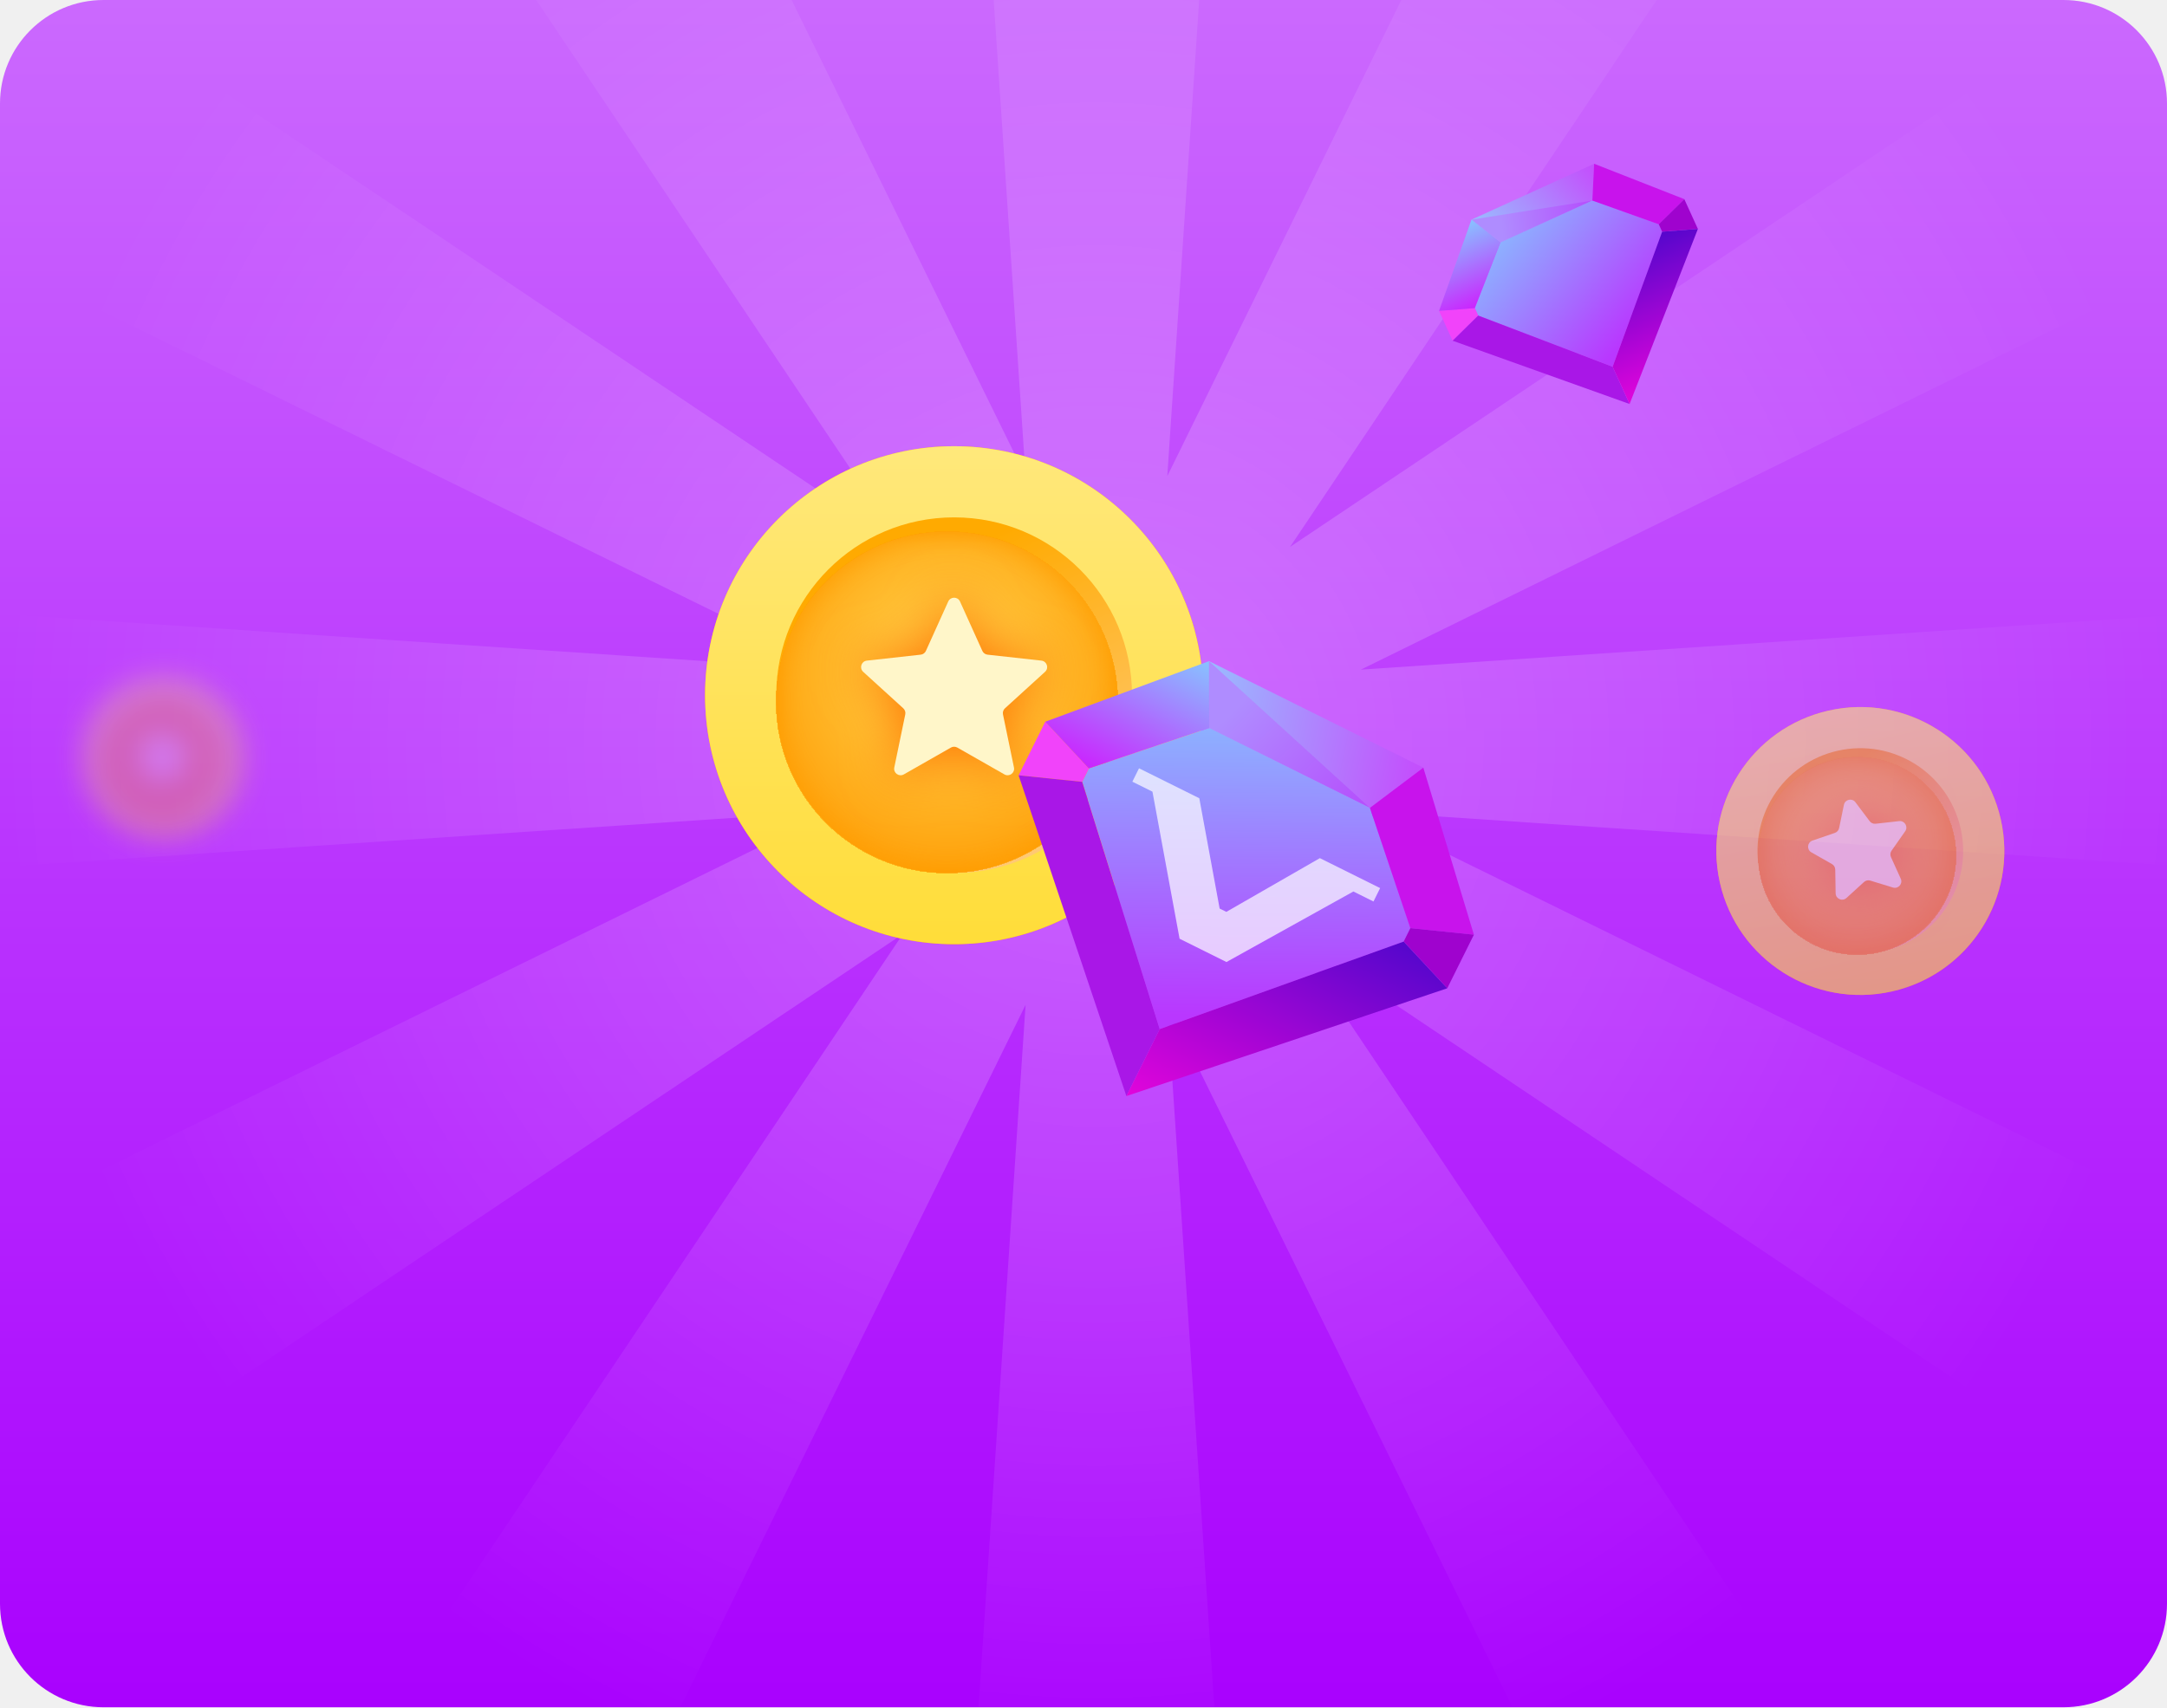
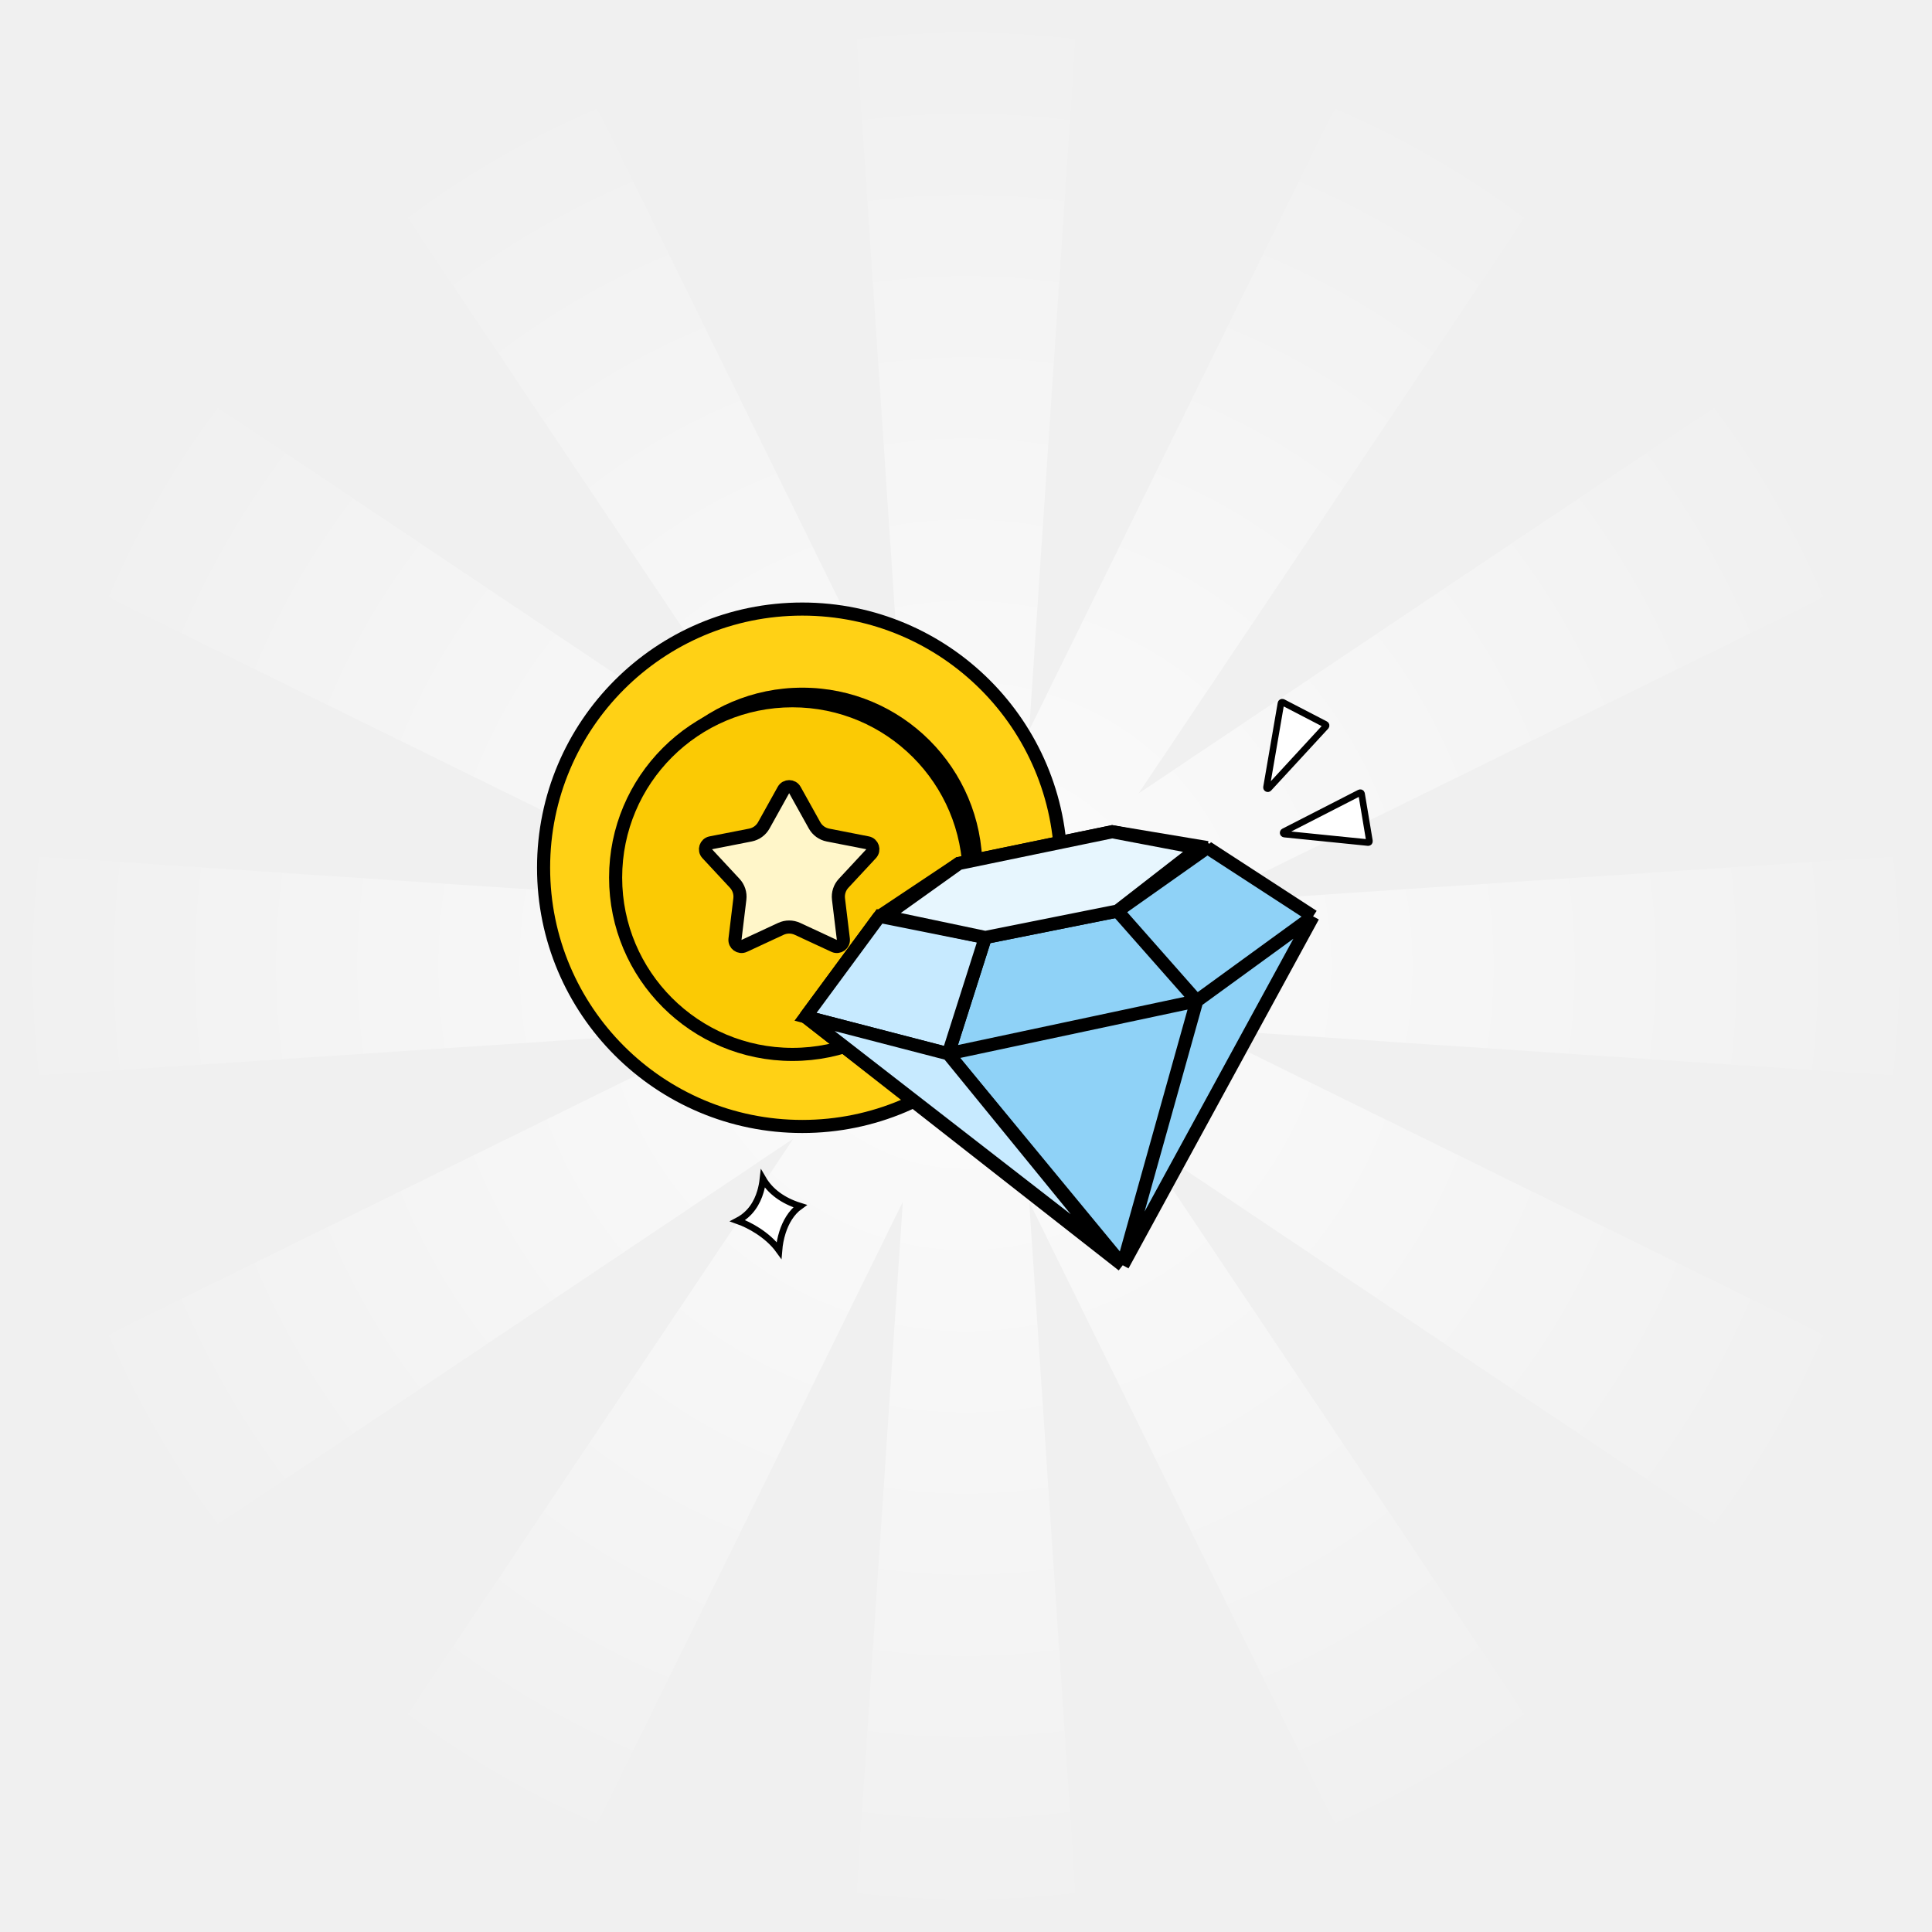
- <svg xmlns="http://www.w3.org/2000/svg" width="335" height="264" viewBox="0 0 335 264" fill="none">
-   <path d="M0 16C0 7.163 7.163 0 16 0H319C327.837 0 335 7.163 335 16V248C335 256.837 327.837 264 319 264H16C7.163 264 0 256.837 0 248V16Z" fill="url(#paint0_linear_3957_2)" />
-   <mask id="mask0_3957_2" style="mask-type:alpha" maskUnits="userSpaceOnUse" x="0" y="0" width="335" height="264">
-     <path d="M0.5 16C0.5 7.44 7.44 0.5 16 0.5H319C327.56 0.5 334.5 7.44 334.5 16V234C334.5 250.292 321.292 263.5 305 263.5H30C13.708 263.5 0.5 250.292 0.5 234V16Z" fill="url(#paint1_radial_3957_2)" stroke="url(#paint2_linear_3957_2)" />
-   </mask>
-   <g mask="url(#mask0_3957_2)">
-     <path fill-rule="evenodd" clip-rule="evenodd" d="M188.935 -53H150.065L158.547 73.621L102.582 -40.277L68.92 -20.842L139.576 84.574L34.159 13.918L14.724 47.58L128.625 103.547L2 95.065L2 133.934L128.623 125.452L14.724 181.418L34.159 215.08L139.58 144.421L68.92 249.842L102.582 269.277L158.547 155.38L150.065 282H188.935L180.453 155.375L236.42 269.277L270.082 249.842L199.423 144.422L304.842 215.08L324.277 181.418L210.379 125.452L337 133.934V95.065L210.376 103.547L324.277 47.58L304.842 13.918L199.427 84.573L270.082 -20.841L236.42 -40.276L180.453 73.626L188.935 -53Z" fill="url(#paint3_radial_3957_2)" fill-opacity="0.3" />
-     <circle cx="147.501" cy="107.501" r="38.501" fill="url(#paint4_radial_3957_2)" />
-     <circle cx="147.501" cy="107.501" r="38.501" fill="url(#paint5_linear_3957_2)" />
-     <circle cx="147.5" cy="107.502" r="27.5" fill="url(#paint6_linear_3957_2)" />
-     <g filter="url(#filter0_i_3957_2)">
-       <circle cx="146.4" cy="108.596" r="26.4" fill="url(#paint7_radial_3957_2)" />
-     </g>
-     <g filter="url(#filter1_f_3957_2)">
-       <path d="M146.771 92.609C147.054 91.982 147.945 91.982 148.229 92.609L151.909 100.753C152.025 101.011 152.269 101.188 152.55 101.219L161.433 102.203C162.117 102.278 162.392 103.126 161.883 103.589L155.275 109.606C155.066 109.796 154.973 110.083 155.03 110.359L156.84 119.111C156.979 119.786 156.258 120.309 155.66 119.968L147.896 115.543C147.65 115.403 147.349 115.403 147.104 115.543L139.339 119.968C138.741 120.309 138.02 119.786 138.16 119.111L139.969 110.359C140.026 110.083 139.933 109.796 139.724 109.606L133.116 103.589C132.607 103.126 132.882 102.278 133.567 102.203L142.449 101.219C142.73 101.188 142.974 101.011 143.09 100.753L146.771 92.609Z" fill="#FF7300" />
-     </g>
-     <path d="M146.588 93.013C146.943 92.228 148.057 92.228 148.411 93.013L151.862 100.649C152.008 100.971 152.312 101.193 152.663 101.232L160.993 102.154C161.848 102.249 162.192 103.308 161.556 103.887L155.359 109.529C155.098 109.767 154.982 110.125 155.053 110.471L156.75 118.678C156.924 119.521 156.023 120.175 155.276 119.749L147.995 115.599C147.688 115.424 147.311 115.424 147.004 115.599L139.724 119.749C138.976 120.175 138.075 119.521 138.249 118.678L139.946 110.471C140.018 110.125 139.901 109.767 139.64 109.529L133.443 103.887C132.807 103.308 133.151 102.249 134.007 102.154L142.336 101.232C142.687 101.193 142.992 100.971 143.137 100.649L146.588 93.013Z" fill="#FFF6C9" />
-     <path d="M220.034 118.7L186.901 102.234L186.926 112.576L211.775 124.925L220.034 118.7Z" fill="url(#paint8_linear_3957_2)" />
-     <path d="M211.775 124.925L186.901 102.234L186.926 112.576L211.775 124.925Z" fill="url(#paint9_linear_3957_2)" />
-     <path d="M211.777 124.922L218.027 143.521L216.998 145.592L179.284 159.127L167.299 120.893L168.328 118.822L186.927 112.572L211.777 124.922Z" fill="url(#paint10_linear_3957_2)" />
-     <path d="M220.034 118.7L227.852 144.535L218.026 143.524L211.776 124.925L220.034 118.7Z" fill="#C813EC" />
-     <path d="M223.738 152.816L227.854 144.533L218.027 143.522L216.998 145.593L223.738 152.816Z" fill="#9F03CE" />
-     <path d="M157.472 119.883L161.588 111.6L168.328 118.823L167.299 120.894L157.472 119.883Z" fill="#F143FA" />
-     <path d="M157.466 119.89L174.132 169.489L179.278 159.135L167.293 120.9L157.466 119.89Z" fill="#A917E7" />
-     <path d="M223.731 152.822L174.132 169.489L179.278 159.135L216.992 145.6L223.731 152.822Z" fill="url(#paint11_linear_3957_2)" />
-     <path d="M186.901 102.234L161.587 111.602L168.326 118.825L186.926 112.575L186.901 102.234Z" fill="url(#paint12_linear_3957_2)" />
-     <path d="M175.054 120.874L176.083 118.804L185.402 123.435L188.546 140.491L189.581 141.005L204.039 132.697L213.357 137.328L212.328 139.399L209.222 137.855L189.6 148.761L182.352 145.159L178.16 122.418L175.054 120.874Z" fill="white" fill-opacity="0.7" />
-     <g opacity="0.6">
-       <circle cx="287.592" cy="131.592" r="22.256" transform="rotate(-12.6595 287.592 131.592)" fill="url(#paint13_radial_3957_2)" />
-       <circle cx="287.592" cy="131.592" r="22.256" transform="rotate(-12.6595 287.592 131.592)" fill="url(#paint14_linear_3957_2)" />
-       <circle cx="287.592" cy="131.594" r="15.896" transform="rotate(-12.6595 287.592 131.594)" fill="url(#paint15_linear_3957_2)" />
-       <g filter="url(#filter2_i_3957_2)">
-         <circle cx="287.11" cy="132.35" r="15.261" transform="rotate(-12.6595 287.11 132.35)" fill="url(#paint16_radial_3957_2)" />
-       </g>
-       <g filter="url(#filter3_f_3957_2)">
-         <path d="M285.143 124.018C285.282 123.344 286.151 123.149 286.566 123.699L289.108 127.075C289.278 127.301 289.554 127.421 289.835 127.389L294.036 126.923C294.72 126.846 295.175 127.613 294.78 128.177L292.354 131.638C292.192 131.87 292.164 132.169 292.28 132.427L294.022 136.278C294.306 136.905 293.718 137.574 293.059 137.373L289.018 136.135C288.748 136.053 288.454 136.119 288.245 136.309L285.121 139.156C284.612 139.619 283.794 139.266 283.782 138.578L283.71 134.352C283.705 134.069 283.551 133.81 283.306 133.671L279.633 131.579C279.035 131.238 279.118 130.351 279.769 130.127L283.766 128.753C284.033 128.661 284.232 128.435 284.289 128.158L285.143 124.018Z" fill="#FF7300" />
-       </g>
-       <path d="M285.054 124.452C285.227 123.609 286.314 123.365 286.832 124.052L289.039 126.984C289.252 127.267 289.598 127.416 289.949 127.377L293.596 126.971C294.452 126.876 295.02 127.834 294.526 128.539L292.419 131.545C292.217 131.834 292.182 132.209 292.327 132.531L293.84 135.875C294.195 136.659 293.459 137.495 292.636 137.243L289.127 136.169C288.789 136.065 288.422 136.148 288.161 136.386L285.448 138.858C284.812 139.437 283.789 138.996 283.774 138.136L283.712 134.466C283.706 134.113 283.514 133.789 283.207 133.614L280.017 131.798C279.27 131.372 279.373 130.263 280.187 129.983L283.658 128.79C283.992 128.675 284.24 128.392 284.312 128.046L285.054 124.452Z" fill="#FFF6C9" />
-     </g>
-     <g opacity="0.3" filter="url(#filter4_f_3957_2)">
-       <circle cx="25.153" cy="117.153" r="12.682" transform="rotate(-12.6595 25.1532 117.153)" fill="url(#paint17_radial_3957_2)" />
-       <circle cx="25.153" cy="117.153" r="12.682" transform="rotate(-12.6595 25.1532 117.153)" fill="url(#paint18_linear_3957_2)" />
-       <circle cx="25.153" cy="117.154" r="9.059" transform="rotate(-12.6595 25.1534 117.154)" fill="url(#paint19_linear_3957_2)" />
-       <g filter="url(#filter5_i_3957_2)">
-         <circle cx="24.879" cy="117.585" r="8.696" transform="rotate(-12.6595 24.8789 117.585)" fill="url(#paint20_radial_3957_2)" />
-       </g>
-       <g filter="url(#filter6_f_3957_2)">
-         <path d="M23.604 113.583C23.743 112.908 24.612 112.713 25.026 113.263L25.899 114.422C26.069 114.648 26.346 114.767 26.627 114.736L28.069 114.576C28.753 114.5 29.207 115.266 28.812 115.83L27.979 117.018C27.817 117.25 27.789 117.55 27.906 117.807L28.504 119.129C28.788 119.756 28.199 120.425 27.541 120.224L26.153 119.799C25.883 119.716 25.589 119.782 25.38 119.973L24.308 120.95C23.799 121.414 22.981 121.061 22.969 120.372L22.944 118.921C22.939 118.639 22.786 118.38 22.54 118.24L21.279 117.522C20.681 117.181 20.764 116.294 21.415 116.07L22.787 115.598C23.055 115.507 23.253 115.28 23.311 115.004L23.604 113.583Z" fill="#FF7300" />
-       </g>
-       <path d="M23.514 114.016C23.688 113.173 24.775 112.929 25.293 113.617L25.831 114.331C26.043 114.613 26.389 114.763 26.74 114.724L27.629 114.625C28.484 114.53 29.052 115.488 28.558 116.193L28.045 116.925C27.842 117.214 27.807 117.589 27.953 117.911L28.321 118.726C28.676 119.51 27.94 120.346 27.117 120.094L26.262 119.832C25.924 119.729 25.557 119.811 25.296 120.049L24.635 120.652C23.999 121.231 22.976 120.79 22.962 119.93L22.946 119.035C22.94 118.682 22.748 118.358 22.441 118.184L21.664 117.741C20.916 117.315 21.02 116.206 21.834 115.926L22.68 115.636C23.014 115.521 23.262 115.238 23.334 114.892L23.514 114.016Z" fill="#FFF6C9" />
-     </g>
-     <path d="M246.437 25.323L227.479 33.965L231.949 37.492L246.167 31.01L246.437 25.323Z" fill="url(#paint21_linear_3957_2)" />
-     <path d="M246.167 31.01L227.479 33.965L231.949 37.492L246.167 31.01Z" fill="url(#paint22_linear_3957_2)" />
-     <path d="M246.166 31.008L256.426 34.678L256.951 35.83L249.295 56.708L228.514 48.793L227.989 47.641L231.948 37.49L246.166 31.008Z" fill="url(#paint23_linear_3957_2)" />
-     <path d="M246.437 25.323L260.378 30.792L256.426 34.68L246.167 31.01L246.437 25.323Z" fill="#C813EC" />
-     <path d="M262.478 35.398L260.378 30.791L256.426 34.679L256.951 35.831L262.478 35.398Z" fill="#9F03CE" />
-     <path d="M224.562 52.682L222.462 48.075L227.989 47.643L228.514 48.794L224.562 52.682Z" fill="#F143FA" />
-     <path d="M224.563 52.686L251.921 62.472L249.296 56.713L228.515 48.798L224.563 52.686Z" fill="#A917E7" />
-     <path d="M262.479 35.402L251.921 62.472L249.296 56.713L256.952 35.835L262.479 35.402Z" fill="url(#paint24_linear_3957_2)" />
-     <path d="M227.478 33.964L222.462 48.075L227.989 47.642L231.948 37.491L227.478 33.964Z" fill="url(#paint25_linear_3957_2)" />
-   </g>
+ <svg xmlns="http://www.w3.org/2000/svg" width="295" height="295" viewBox="0 0 295 295" fill="none">
+   <path fill-rule="evenodd" clip-rule="evenodd" d="M164.614 0H130.386L137.855 111.503L88.572 11.204L58.929 28.318L121.149 121.148L28.319 58.928L11.205 88.57L111.505 137.854L1.49617e-06 130.385L0 164.613L111.505 157.144L11.205 206.428L28.319 236.07L121.152 173.848L58.929 266.682L88.572 283.796L137.855 183.499L130.386 295H164.614L157.145 183.494L206.429 283.796L236.072 266.682L173.85 173.849L266.682 236.07L283.796 206.428L183.496 157.144L295 164.613V130.385L183.496 137.854L283.796 88.57L266.682 58.928L173.854 121.147L236.072 28.319L206.429 11.205L157.145 111.507L164.614 0Z" fill="url(#paint0_radial_5823_2478)" />
+   <path d="M115.725 187.946C114.667 187.258 113.571 186.732 112.633 186.4C114.591 185.377 115.61 183.644 116.114 181.938C116.309 181.281 116.428 180.623 116.498 180.005C117.593 181.892 119.507 183.336 122.162 184.162C120.809 185.126 119.972 186.639 119.49 188.133C119.186 189.076 119.013 190.04 118.942 190.908C118.073 189.705 116.901 188.711 115.725 187.946Z" fill="white" stroke="black" />
+   <path d="M209.105 128.422L207.899 121.196C207.877 121.063 207.731 120.989 207.611 121.051L196.031 126.983C195.854 127.074 195.904 127.34 196.102 127.36L208.888 128.654C209.019 128.667 209.127 128.552 209.105 128.422Z" fill="white" stroke="black" />
+   <path d="M202.381 110.606L195.878 107.233C195.758 107.171 195.612 107.243 195.589 107.377L193.383 120.199C193.349 120.395 193.592 120.515 193.727 120.368L202.436 110.919C202.526 110.822 202.499 110.667 202.381 110.606Z" fill="white" stroke="black" />
+   <circle cx="122.501" cy="132.501" r="39.501" fill="#FFD115" stroke="black" stroke-width="2" />
+   <circle cx="122.5" cy="132.502" r="27.5" fill="url(#paint1_linear_5823_2478)" />
+   <circle cx="122.5" cy="132.502" r="27.5" fill="black" />
+   <circle cx="121" cy="134" r="27" fill="#FBCA04" stroke="black" stroke-width="2" />
+   <path d="M119.626 120.628C120.007 119.943 120.993 119.943 121.374 120.628L124.373 126.019C124.802 126.792 125.551 127.335 126.418 127.505L132.472 128.691C133.241 128.842 133.546 129.779 133.012 130.353L128.811 134.872C128.21 135.519 127.924 136.398 128.03 137.276L128.773 143.4C128.867 144.178 128.07 144.758 127.359 144.427L121.764 141.828C120.962 141.456 120.038 141.456 119.236 141.828L113.641 144.427C112.93 144.758 112.133 144.178 112.227 143.4L112.97 137.276C113.076 136.398 112.79 135.519 112.189 134.872L107.988 130.354C107.454 129.779 107.759 128.842 108.528 128.691L114.582 127.505C115.449 127.335 116.198 126.792 116.627 126.019L119.626 120.628Z" fill="#FFF6C9" stroke="black" stroke-width="2" />
+   <path d="M134.301 139.916L146.41 131.843L169.82 127L184.351 129.422L200.496 139.916L171.435 193.194L123 155.254L134.301 139.916Z" fill="#8FD2F7" />
+   <path d="M134.301 139.916L146.41 131.843L169.82 127L184.351 129.422M134.301 139.916L123 155.254M134.301 139.916L150.446 143.145M123 155.254L171.435 193.194M123 155.254L144.796 160.904M171.435 193.194L200.496 139.916M171.435 193.194L144.796 160.904M171.435 193.194L182.736 152.832M200.496 139.916L184.351 129.422M200.496 139.916L182.736 152.832M184.351 129.422L170.628 139.109M170.628 139.109L150.446 143.145M170.628 139.109L182.736 152.832M150.446 143.145L144.796 160.904M144.796 160.904L182.736 152.832" stroke="black" stroke-width="2" />
+   <path d="M150.446 143.145L134.301 139.916L123 155.254L144.796 160.905L150.446 143.145Z" fill="#C7EAFF" stroke="black" stroke-width="2" />
+   <path d="M144.796 160.905L169.82 191.58L123 155.254L144.796 160.905Z" fill="#C7EAFF" stroke="black" stroke-width="2" />
+   <path d="M150.447 143.145L135.109 139.916L146.41 131.843L169.821 127L183 129.5L170.628 139.109L150.447 143.145Z" fill="#E7F6FE" stroke="black" stroke-width="2" />
  <defs>
-     <filter id="filter0_i_3957_2" x="120" y="82.196" width="52.8" height="52.8" filterUnits="userSpaceOnUse" color-interpolation-filters="sRGB">
-       <feFlood flood-opacity="0" result="BackgroundImageFix" />
-       <feBlend mode="normal" in="SourceGraphic" in2="BackgroundImageFix" result="shape" />
-       <feColorMatrix in="SourceAlpha" type="matrix" values="0 0 0 0 0 0 0 0 0 0 0 0 0 0 0 0 0 0 127 0" result="hardAlpha" />
-       <feOffset />
-       <feGaussianBlur stdDeviation="2" />
-       <feComposite in2="hardAlpha" operator="arithmetic" k2="-1" k3="1" />
-       <feColorMatrix type="matrix" values="0 0 0 0 0.999 0 0 0 0 0.616 0 0 0 0 0 0 0 0 1 0" />
-       <feBlend mode="normal" in2="shape" result="effect1_innerShadow_3957_2" />
-     </filter>
-     <filter id="filter1_f_3957_2" x="124.854" y="84.139" width="45.292" height="43.937" filterUnits="userSpaceOnUse" color-interpolation-filters="sRGB">
-       <feFlood flood-opacity="0" result="BackgroundImageFix" />
-       <feBlend mode="normal" in="SourceGraphic" in2="BackgroundImageFix" result="shape" />
-       <feGaussianBlur stdDeviation="4" result="effect1_foregroundBlur_3957_2" />
-     </filter>
-     <filter id="filter2_i_3957_2" x="271.847" y="117.086" width="30.528" height="30.528" filterUnits="userSpaceOnUse" color-interpolation-filters="sRGB">
-       <feFlood flood-opacity="0" result="BackgroundImageFix" />
-       <feBlend mode="normal" in="SourceGraphic" in2="BackgroundImageFix" result="shape" />
-       <feColorMatrix in="SourceAlpha" type="matrix" values="0 0 0 0 0 0 0 0 0 0 0 0 0 0 0 0 0 0 127 0" result="hardAlpha" />
-       <feOffset />
-       <feGaussianBlur stdDeviation="2" />
-       <feComposite in2="hardAlpha" operator="arithmetic" k2="-1" k3="1" />
-       <feColorMatrix type="matrix" values="0 0 0 0 0.999 0 0 0 0 0.616 0 0 0 0 0 0 0 0 1 0" />
-       <feBlend mode="normal" in2="shape" result="effect1_innerShadow_3957_2" />
-     </filter>
-     <filter id="filter3_f_3957_2" x="271.229" y="115.38" width="31.698" height="31.986" filterUnits="userSpaceOnUse" color-interpolation-filters="sRGB">
-       <feFlood flood-opacity="0" result="BackgroundImageFix" />
-       <feBlend mode="normal" in="SourceGraphic" in2="BackgroundImageFix" result="shape" />
-       <feGaussianBlur stdDeviation="4" result="effect1_foregroundBlur_3957_2" />
-     </filter>
-     <filter id="filter4_f_3957_2" x="8.468" y="100.468" width="33.37" height="33.37" filterUnits="userSpaceOnUse" color-interpolation-filters="sRGB">
-       <feFlood flood-opacity="0" result="BackgroundImageFix" />
-       <feBlend mode="normal" in="SourceGraphic" in2="BackgroundImageFix" result="shape" />
-       <feGaussianBlur stdDeviation="2" result="effect1_foregroundBlur_3957_2" />
-     </filter>
-     <filter id="filter5_i_3957_2" x="16.181" y="108.887" width="17.396" height="17.396" filterUnits="userSpaceOnUse" color-interpolation-filters="sRGB">
-       <feFlood flood-opacity="0" result="BackgroundImageFix" />
-       <feBlend mode="normal" in="SourceGraphic" in2="BackgroundImageFix" result="shape" />
-       <feColorMatrix in="SourceAlpha" type="matrix" values="0 0 0 0 0 0 0 0 0 0 0 0 0 0 0 0 0 0 127 0" result="hardAlpha" />
-       <feOffset />
-       <feGaussianBlur stdDeviation="2" />
-       <feComposite in2="hardAlpha" operator="arithmetic" k2="-1" k3="1" />
-       <feColorMatrix type="matrix" values="0 0 0 0 0.999 0 0 0 0 0.616 0 0 0 0 0 0 0 0 1 0" />
-       <feBlend mode="normal" in2="shape" result="effect1_innerShadow_3957_2" />
-     </filter>
-     <filter id="filter6_f_3957_2" x="12.875" y="104.943" width="24.084" height="24.217" filterUnits="userSpaceOnUse" color-interpolation-filters="sRGB">
-       <feFlood flood-opacity="0" result="BackgroundImageFix" />
-       <feBlend mode="normal" in="SourceGraphic" in2="BackgroundImageFix" result="shape" />
-       <feGaussianBlur stdDeviation="4" result="effect1_foregroundBlur_3957_2" />
-     </filter>
-     <linearGradient id="paint0_linear_3957_2" x1="167.5" y1="264" x2="167.5" y2="6.04338e-06" gradientUnits="userSpaceOnUse">
-       <stop stop-color="#A901FE" />
-       <stop offset="1" stop-color="#CB69FE" />
-     </linearGradient>
-     <radialGradient id="paint1_radial_3957_2" cx="0" cy="0" r="1" gradientUnits="userSpaceOnUse" gradientTransform="translate(167.028 58.7699) rotate(90) scale(105.074 242.049)">
-       <stop stop-color="#DEA0FF" />
-       <stop offset="1" stop-color="#AA00FF" />
-     </radialGradient>
-     <linearGradient id="paint2_linear_3957_2" x1="167.5" y1="-11.869" x2="167.5" y2="271.201" gradientUnits="userSpaceOnUse">
-       <stop stop-color="#B68DFF" />
-       <stop offset="1" stop-color="#F6F2FF" />
-     </linearGradient>
-     <radialGradient id="paint3_radial_3957_2" cx="0" cy="0" r="1" gradientUnits="userSpaceOnUse" gradientTransform="translate(169.5 114.5) rotate(90) scale(167.5)">
+     <radialGradient id="paint0_radial_5823_2478" cx="0" cy="0" r="1" gradientUnits="userSpaceOnUse" gradientTransform="translate(147.5 147.5) rotate(90) scale(147.5)">
      <stop stop-color="white" stop-opacity="0.8" />
      <stop offset="1" stop-color="white" stop-opacity="0" />
    </radialGradient>
-     <radialGradient id="paint4_radial_3957_2" cx="0" cy="0" r="1" gradientUnits="userSpaceOnUse" gradientTransform="translate(133.75 86.1878) rotate(79.1216) scale(69.6203)">
-       <stop stop-color="#FFC400" />
-       <stop offset="1" stop-color="#FF9900" />
-     </radialGradient>
-     <linearGradient id="paint5_linear_3957_2" x1="147.501" y1="69" x2="147.501" y2="146.001" gradientUnits="userSpaceOnUse">
-       <stop stop-color="#FFE87B" />
-       <stop offset="1" stop-color="#FFDD39" />
-     </linearGradient>
-     <linearGradient id="paint6_linear_3957_2" x1="154.65" y1="82.202" x2="178.3" y2="130.602" gradientUnits="userSpaceOnUse">
+     <linearGradient id="paint1_linear_5823_2478" x1="129.65" y1="107.202" x2="153.3" y2="155.602" gradientUnits="userSpaceOnUse">
      <stop stop-color="#FFAA01" />
      <stop offset="1" stop-color="#FFCE84" />
    </linearGradient>
-     <radialGradient id="paint7_radial_3957_2" cx="0" cy="0" r="1" gradientUnits="userSpaceOnUse" gradientTransform="translate(146.4 104.196) rotate(92.7263) scale(34.6893)">
-       <stop stop-color="#FFD753" />
-       <stop offset="1" stop-color="#FF9900" />
-     </radialGradient>
-     <linearGradient id="paint8_linear_3957_2" x1="173.485" y1="113.642" x2="217.975" y2="122.842" gradientUnits="userSpaceOnUse">
-       <stop stop-color="#8CDEFF" />
-       <stop offset="1" stop-color="#C350FD" />
-     </linearGradient>
-     <linearGradient id="paint9_linear_3957_2" x1="188.476" y1="112.055" x2="205.582" y2="129.594" gradientUnits="userSpaceOnUse">
-       <stop stop-color="#AF8CFF" />
-       <stop offset="1" stop-color="#B550FD" />
-     </linearGradient>
-     <linearGradient id="paint10_linear_3957_2" x1="188.477" y1="112.051" x2="188.069" y2="157.038" gradientUnits="userSpaceOnUse">
-       <stop stop-color="#8CB2FF" />
-       <stop offset="1" stop-color="#B937FF" />
-     </linearGradient>
-     <linearGradient id="paint11_linear_3957_2" x1="208.708" y1="141.483" x2="190.699" y2="177.722" gradientUnits="userSpaceOnUse">
-       <stop stop-color="#5506CC" />
-       <stop offset="1" stop-color="#E205DB" />
-     </linearGradient>
-     <linearGradient id="paint12_linear_3957_2" x1="180.688" y1="99.146" x2="170.397" y2="119.854" gradientUnits="userSpaceOnUse">
-       <stop stop-color="#87C3FF" />
-       <stop offset="1" stop-color="#CB24FE" />
-     </linearGradient>
-     <radialGradient id="paint13_radial_3957_2" cx="0" cy="0" r="1" gradientUnits="userSpaceOnUse" gradientTransform="translate(279.644 119.272) rotate(79.1216) scale(40.2443)">
-       <stop stop-color="#FFC400" />
-       <stop offset="1" stop-color="#FF9900" />
-     </radialGradient>
-     <linearGradient id="paint14_linear_3957_2" x1="287.592" y1="109.336" x2="287.592" y2="153.847" gradientUnits="userSpaceOnUse">
-       <stop stop-color="#FFE87B" />
-       <stop offset="1" stop-color="#FFDD39" />
-     </linearGradient>
-     <linearGradient id="paint15_linear_3957_2" x1="291.725" y1="116.969" x2="305.396" y2="144.947" gradientUnits="userSpaceOnUse">
-       <stop stop-color="#FFAA01" />
-       <stop offset="1" stop-color="#FFCE84" />
-     </linearGradient>
-     <radialGradient id="paint16_radial_3957_2" cx="0" cy="0" r="1" gradientUnits="userSpaceOnUse" gradientTransform="translate(287.11 129.806) rotate(92.7263) scale(20.0523)">
-       <stop stop-color="#FFD753" />
-       <stop offset="1" stop-color="#FF9900" />
-     </radialGradient>
-     <radialGradient id="paint17_radial_3957_2" cx="0" cy="0" r="1" gradientUnits="userSpaceOnUse" gradientTransform="translate(20.6239 110.133) rotate(79.1216) scale(22.9329)">
-       <stop stop-color="#FFC400" />
-       <stop offset="1" stop-color="#FF9900" />
-     </radialGradient>
-     <linearGradient id="paint18_linear_3957_2" x1="25.153" y1="104.471" x2="25.153" y2="129.835" gradientUnits="userSpaceOnUse">
-       <stop stop-color="#FFE87B" />
-       <stop offset="1" stop-color="#FFDD39" />
-     </linearGradient>
-     <linearGradient id="paint19_linear_3957_2" x1="27.509" y1="108.82" x2="35.299" y2="124.763" gradientUnits="userSpaceOnUse">
-       <stop stop-color="#FFAA01" />
-       <stop offset="1" stop-color="#FFCE84" />
-     </linearGradient>
-     <radialGradient id="paint20_radial_3957_2" cx="0" cy="0" r="1" gradientUnits="userSpaceOnUse" gradientTransform="translate(24.8789 116.135) rotate(92.7263) scale(11.4267)">
-       <stop stop-color="#FFD753" />
-       <stop offset="1" stop-color="#FF9900" />
-     </radialGradient>
-     <linearGradient id="paint21_linear_3957_2" x1="227.6" y1="43.647" x2="247.259" y2="27.352" gradientUnits="userSpaceOnUse">
-       <stop stop-color="#8CDEFF" />
-       <stop offset="1" stop-color="#C350FD" />
-     </linearGradient>
-     <linearGradient id="paint22_linear_3957_2" x1="232.279" y1="36.646" x2="245.985" y2="35.518" gradientUnits="userSpaceOnUse">
-       <stop stop-color="#AF8CFF" />
-       <stop offset="1" stop-color="#B550FD" />
-     </linearGradient>
-     <linearGradient id="paint23_linear_3957_2" x1="232.278" y1="36.644" x2="251.18" y2="52.63" gradientUnits="userSpaceOnUse">
-       <stop stop-color="#8CB2FF" />
-       <stop offset="1" stop-color="#B937FF" />
-     </linearGradient>
-     <linearGradient id="paint24_linear_3957_2" x1="252.212" y1="37.995" x2="261.4" y2="58.151" gradientUnits="userSpaceOnUse">
-       <stop stop-color="#5506CC" />
-       <stop offset="1" stop-color="#E205DB" />
-     </linearGradient>
-     <linearGradient id="paint25_linear_3957_2" x1="223.924" y1="35.584" x2="229.174" y2="47.102" gradientUnits="userSpaceOnUse">
-       <stop stop-color="#87C3FF" />
-       <stop offset="1" stop-color="#CB24FE" />
-     </linearGradient>
  </defs>
</svg>
